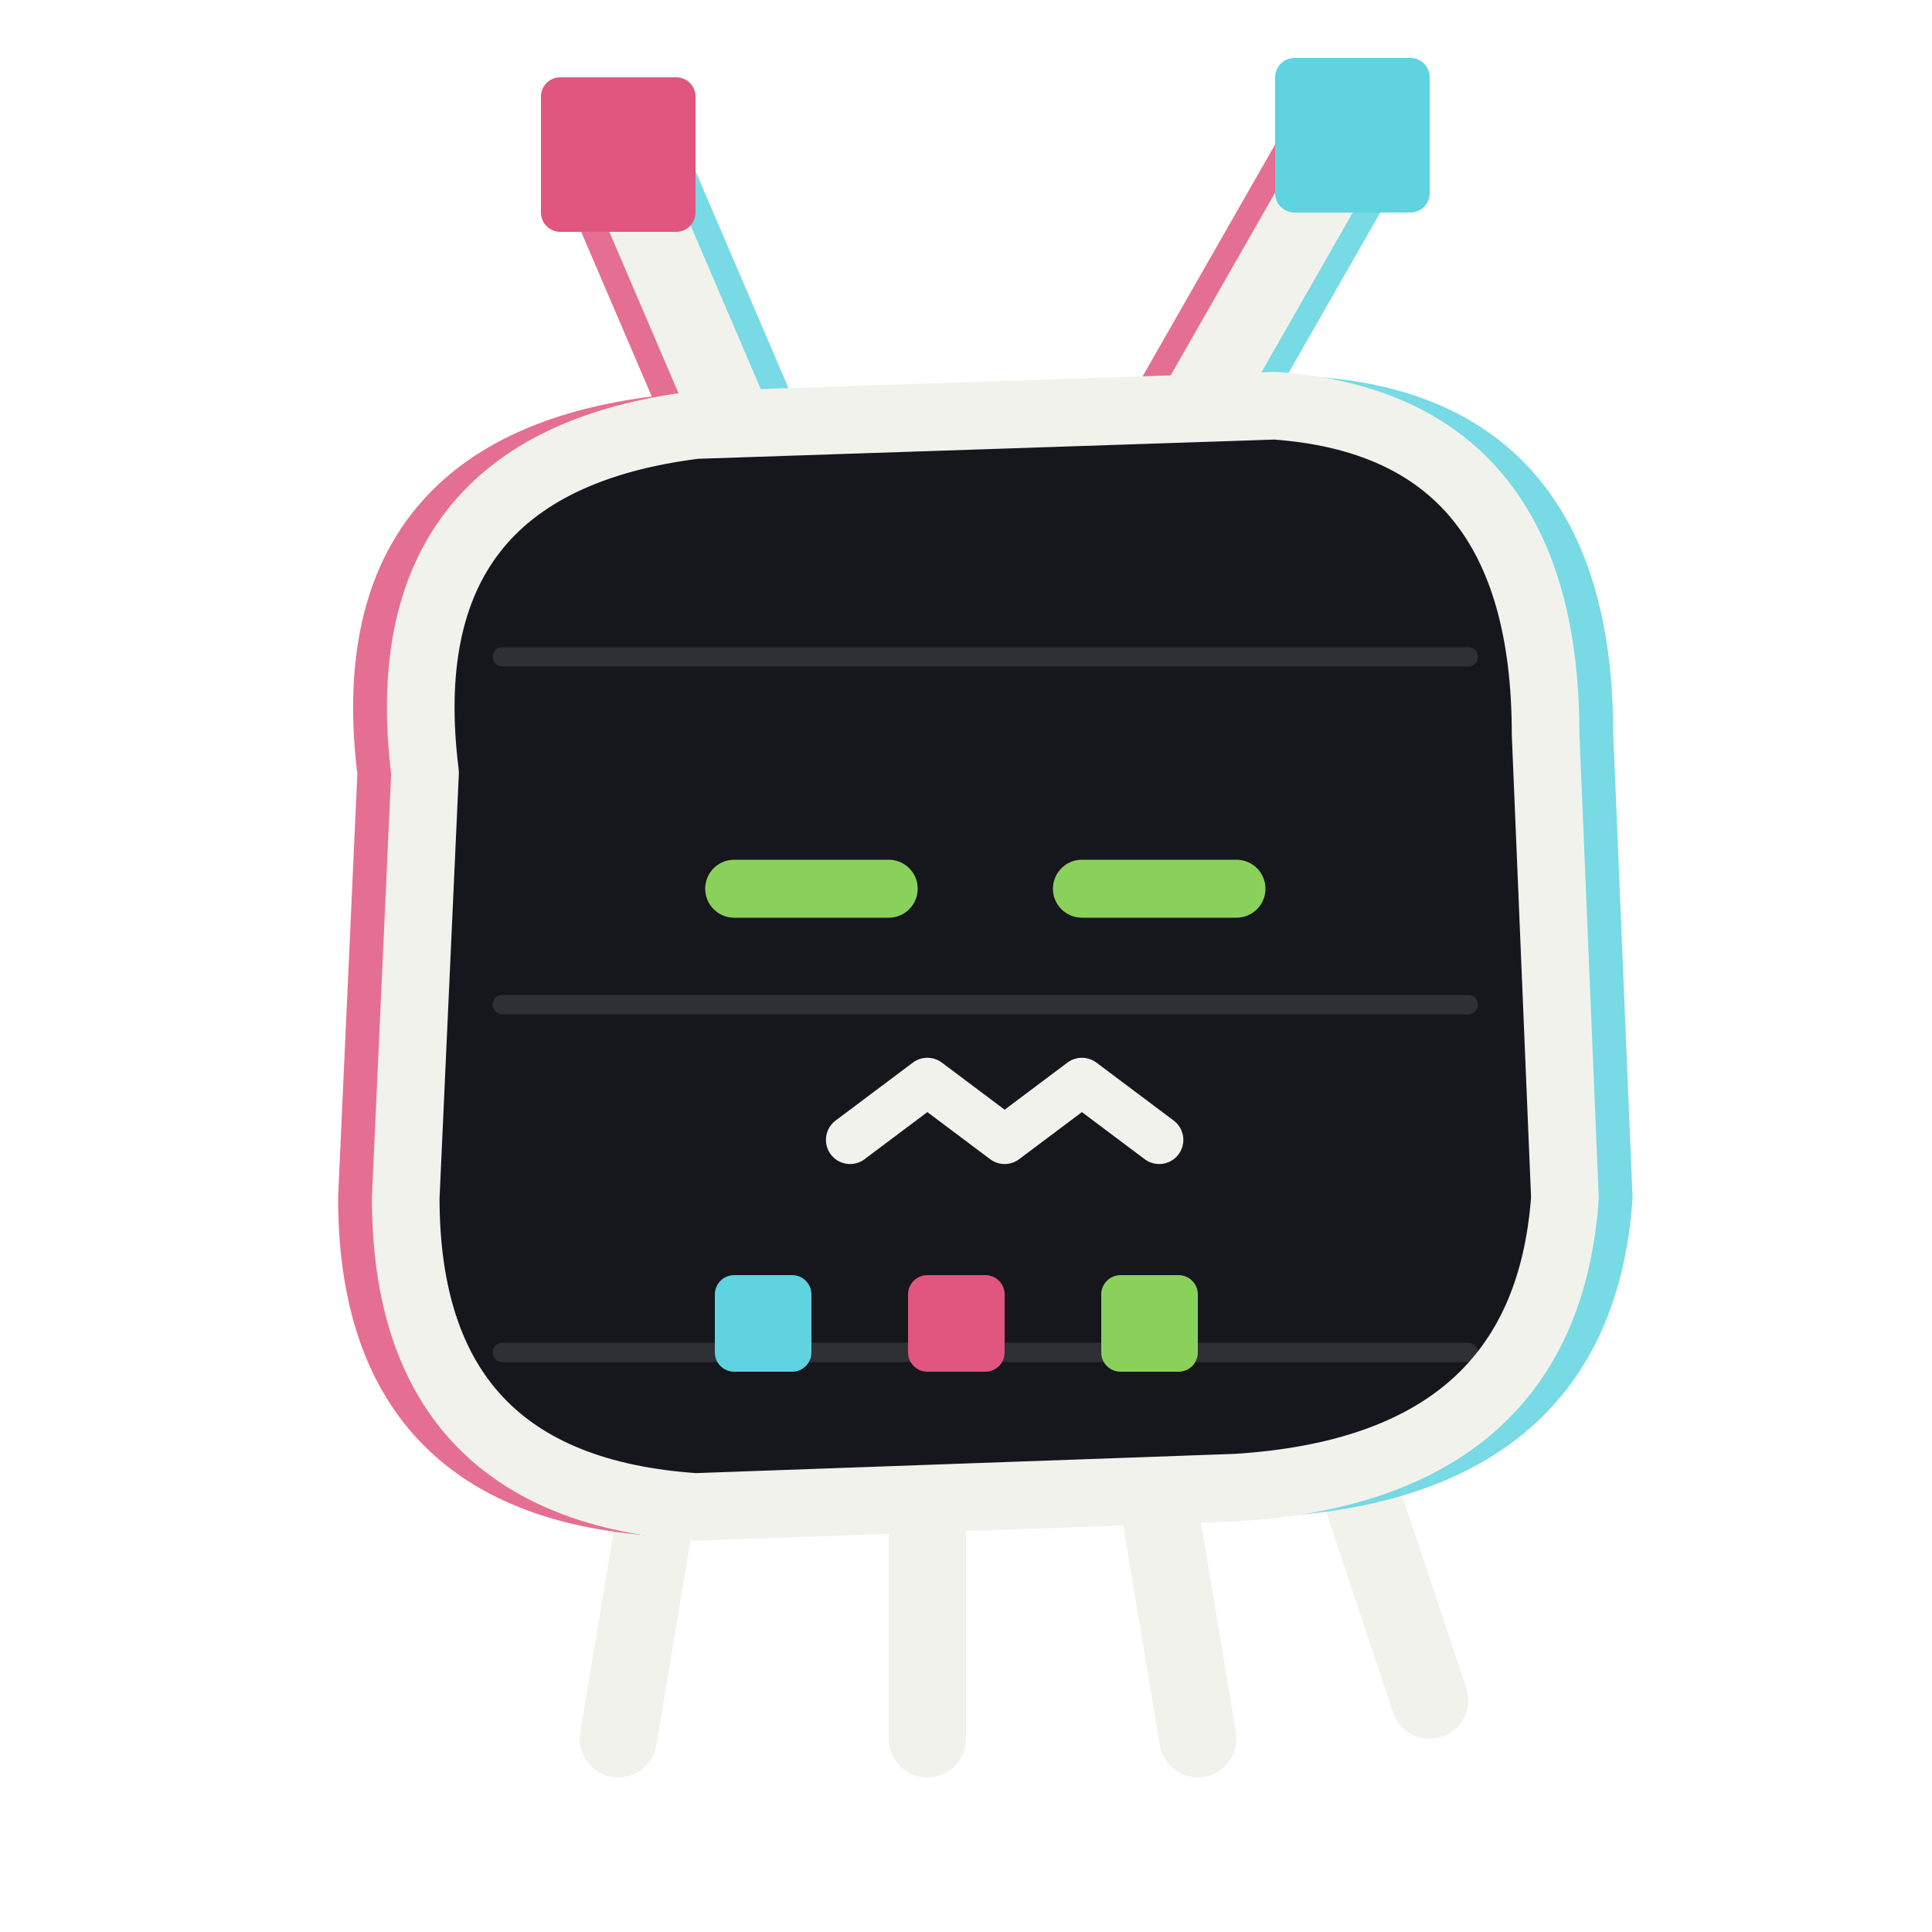
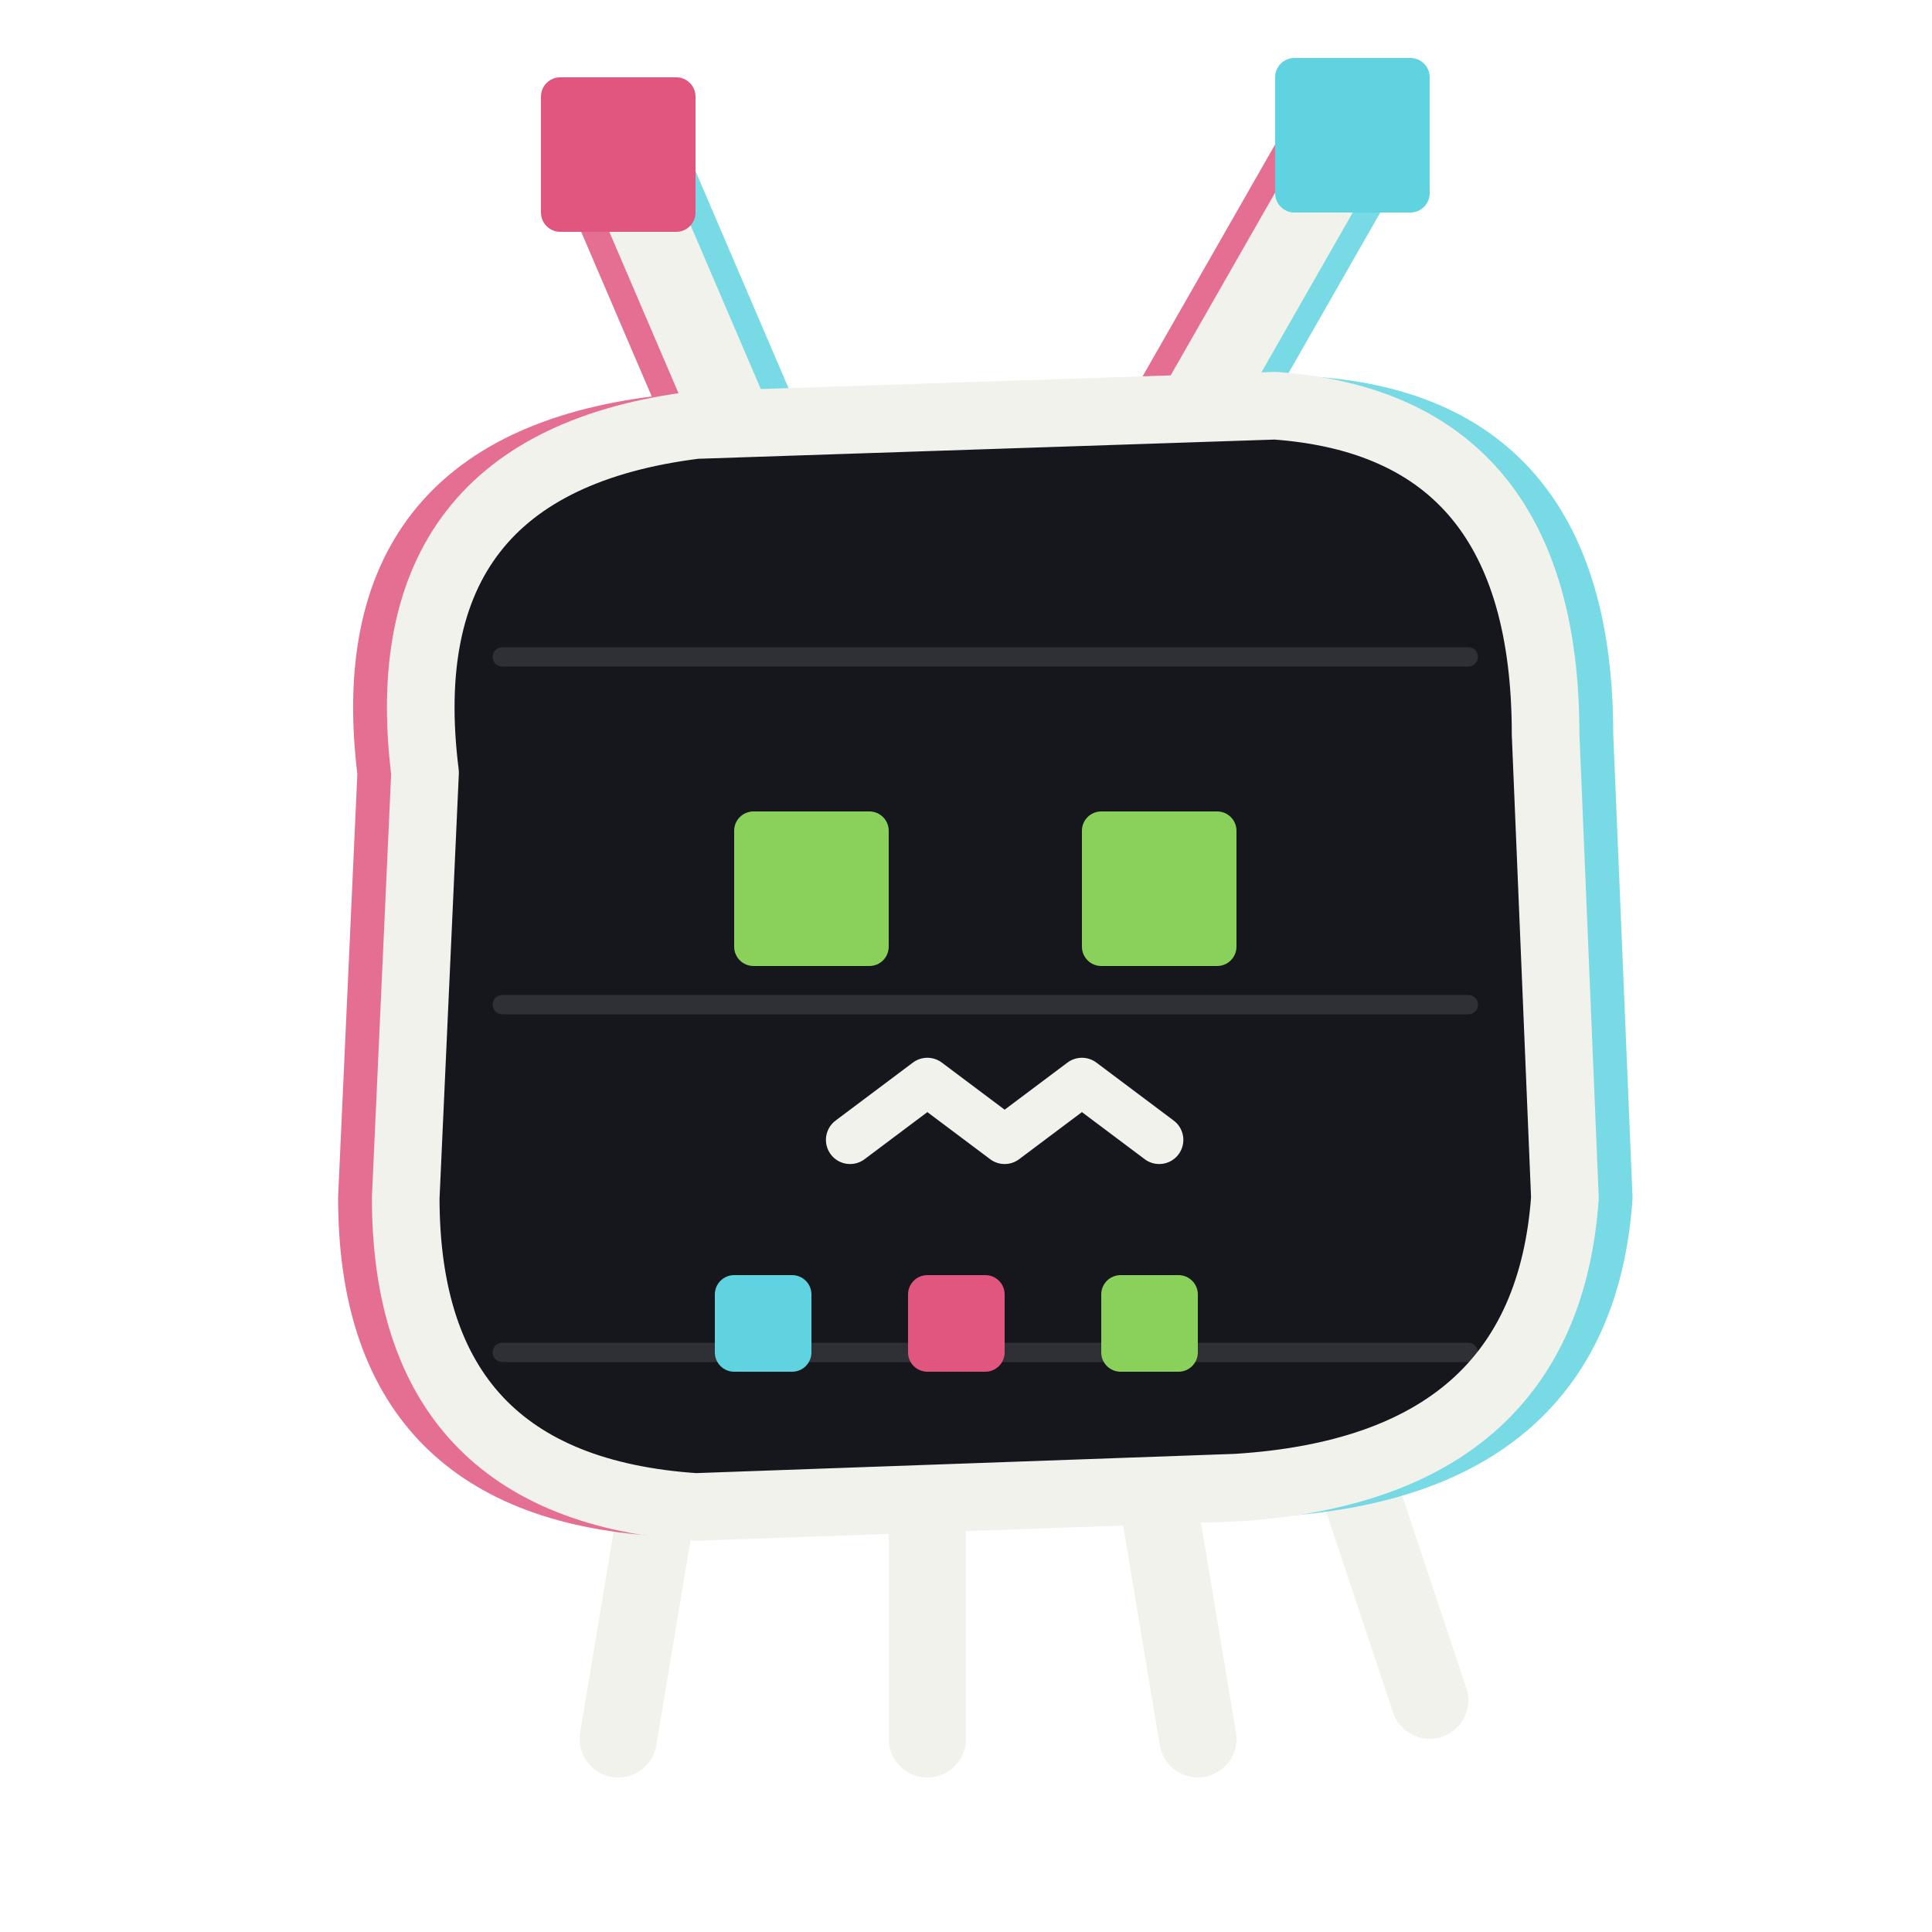
<svg xmlns="http://www.w3.org/2000/svg" width="100" height="100" viewBox="0 0 100 100">
  <g transform="translate(0 0)">
    <path d="M34 78 L32 90 M48 78 L48 90 M60 78 L62 90 M70 76 L74 88" fill="none" stroke="#f2f2ec" stroke-width="4" stroke-linecap="round" stroke-linejoin="round" />
    <g transform="translate(-2.0 0)" opacity="0.85">
      <path d="M22 40 Q20 24 36 22 L66 21 Q80 22 80 38 L81 62 Q80 76 64 77 L36 78 Q21 77 21 62 Z" fill="none" stroke="#e0567f" stroke-width="3" stroke-linecap="round" stroke-linejoin="round" />
      <path d="M38 22 L32 8 M62 21 L70 7" fill="none" stroke="#e0567f" stroke-width="3" stroke-linecap="round" stroke-linejoin="round" />
    </g>
    <g transform="translate(2.0 0)" opacity="0.85">
      <path d="M22 40 Q20 24 36 22 L66 21 Q80 22 80 38 L81 62 Q80 76 64 77 L36 78 Q21 77 21 62 Z" fill="none" stroke="#5fd3e0" stroke-width="3" stroke-linecap="round" stroke-linejoin="round" />
      <path d="M38 22 L32 8 M62 21 L70 7" fill="none" stroke="#5fd3e0" stroke-width="3" stroke-linecap="round" stroke-linejoin="round" />
    </g>
    <path d="M38 22 L32 8 M62 21 L70 7" fill="none" stroke="#f2f2ec" stroke-width="4" stroke-linecap="round" stroke-linejoin="round" />
    <rect x="28" y="4" width="8" height="8" rx="1" fill="#e0567f" />
    <rect x="66" y="3" width="8" height="8" rx="1" fill="#5fd3e0" />
    <path d="M22 40 Q20 24 36 22 L66 21 Q80 22 80 38 L81 62 Q80 76 64 77 L36 78 Q21 77 21 62 Z" fill="#16161d" stroke="#f2f2ec" stroke-width="3.5" stroke-linejoin="round" />
    <path d="M26 34 L76 34 M26 52 L76 52 M26 70 L76 70" fill="none" stroke="#f2f2ec" stroke-width="1" stroke-linecap="round" stroke-linejoin="round" opacity="0.12" />
-     <path d="M38 46 L46 46 M56 46 L64 46" fill="none" stroke="#8ad15b" stroke-width="3" stroke-linecap="round" stroke-linejoin="round" />
+     <rect x="38" y="42" width="8" height="8" rx="1" fill="#8ad15b" />
+     <rect x="56" y="42" width="8" height="8" rx="1" fill="#8ad15b" />
    <path d="M44 59 L48 56 L52 59 L56 56 L60 59" fill="none" stroke="#f2f2ec" stroke-width="2.5" stroke-linecap="round" stroke-linejoin="round" />
    <rect x="37" y="66" width="5" height="5" rx="1" fill="#5fd3e0" />
    <rect x="47" y="66" width="5" height="5" rx="1" fill="#e0567f" />
    <rect x="57" y="66" width="5" height="5" rx="1" fill="#8ad15b" />
  </g>
</svg>
